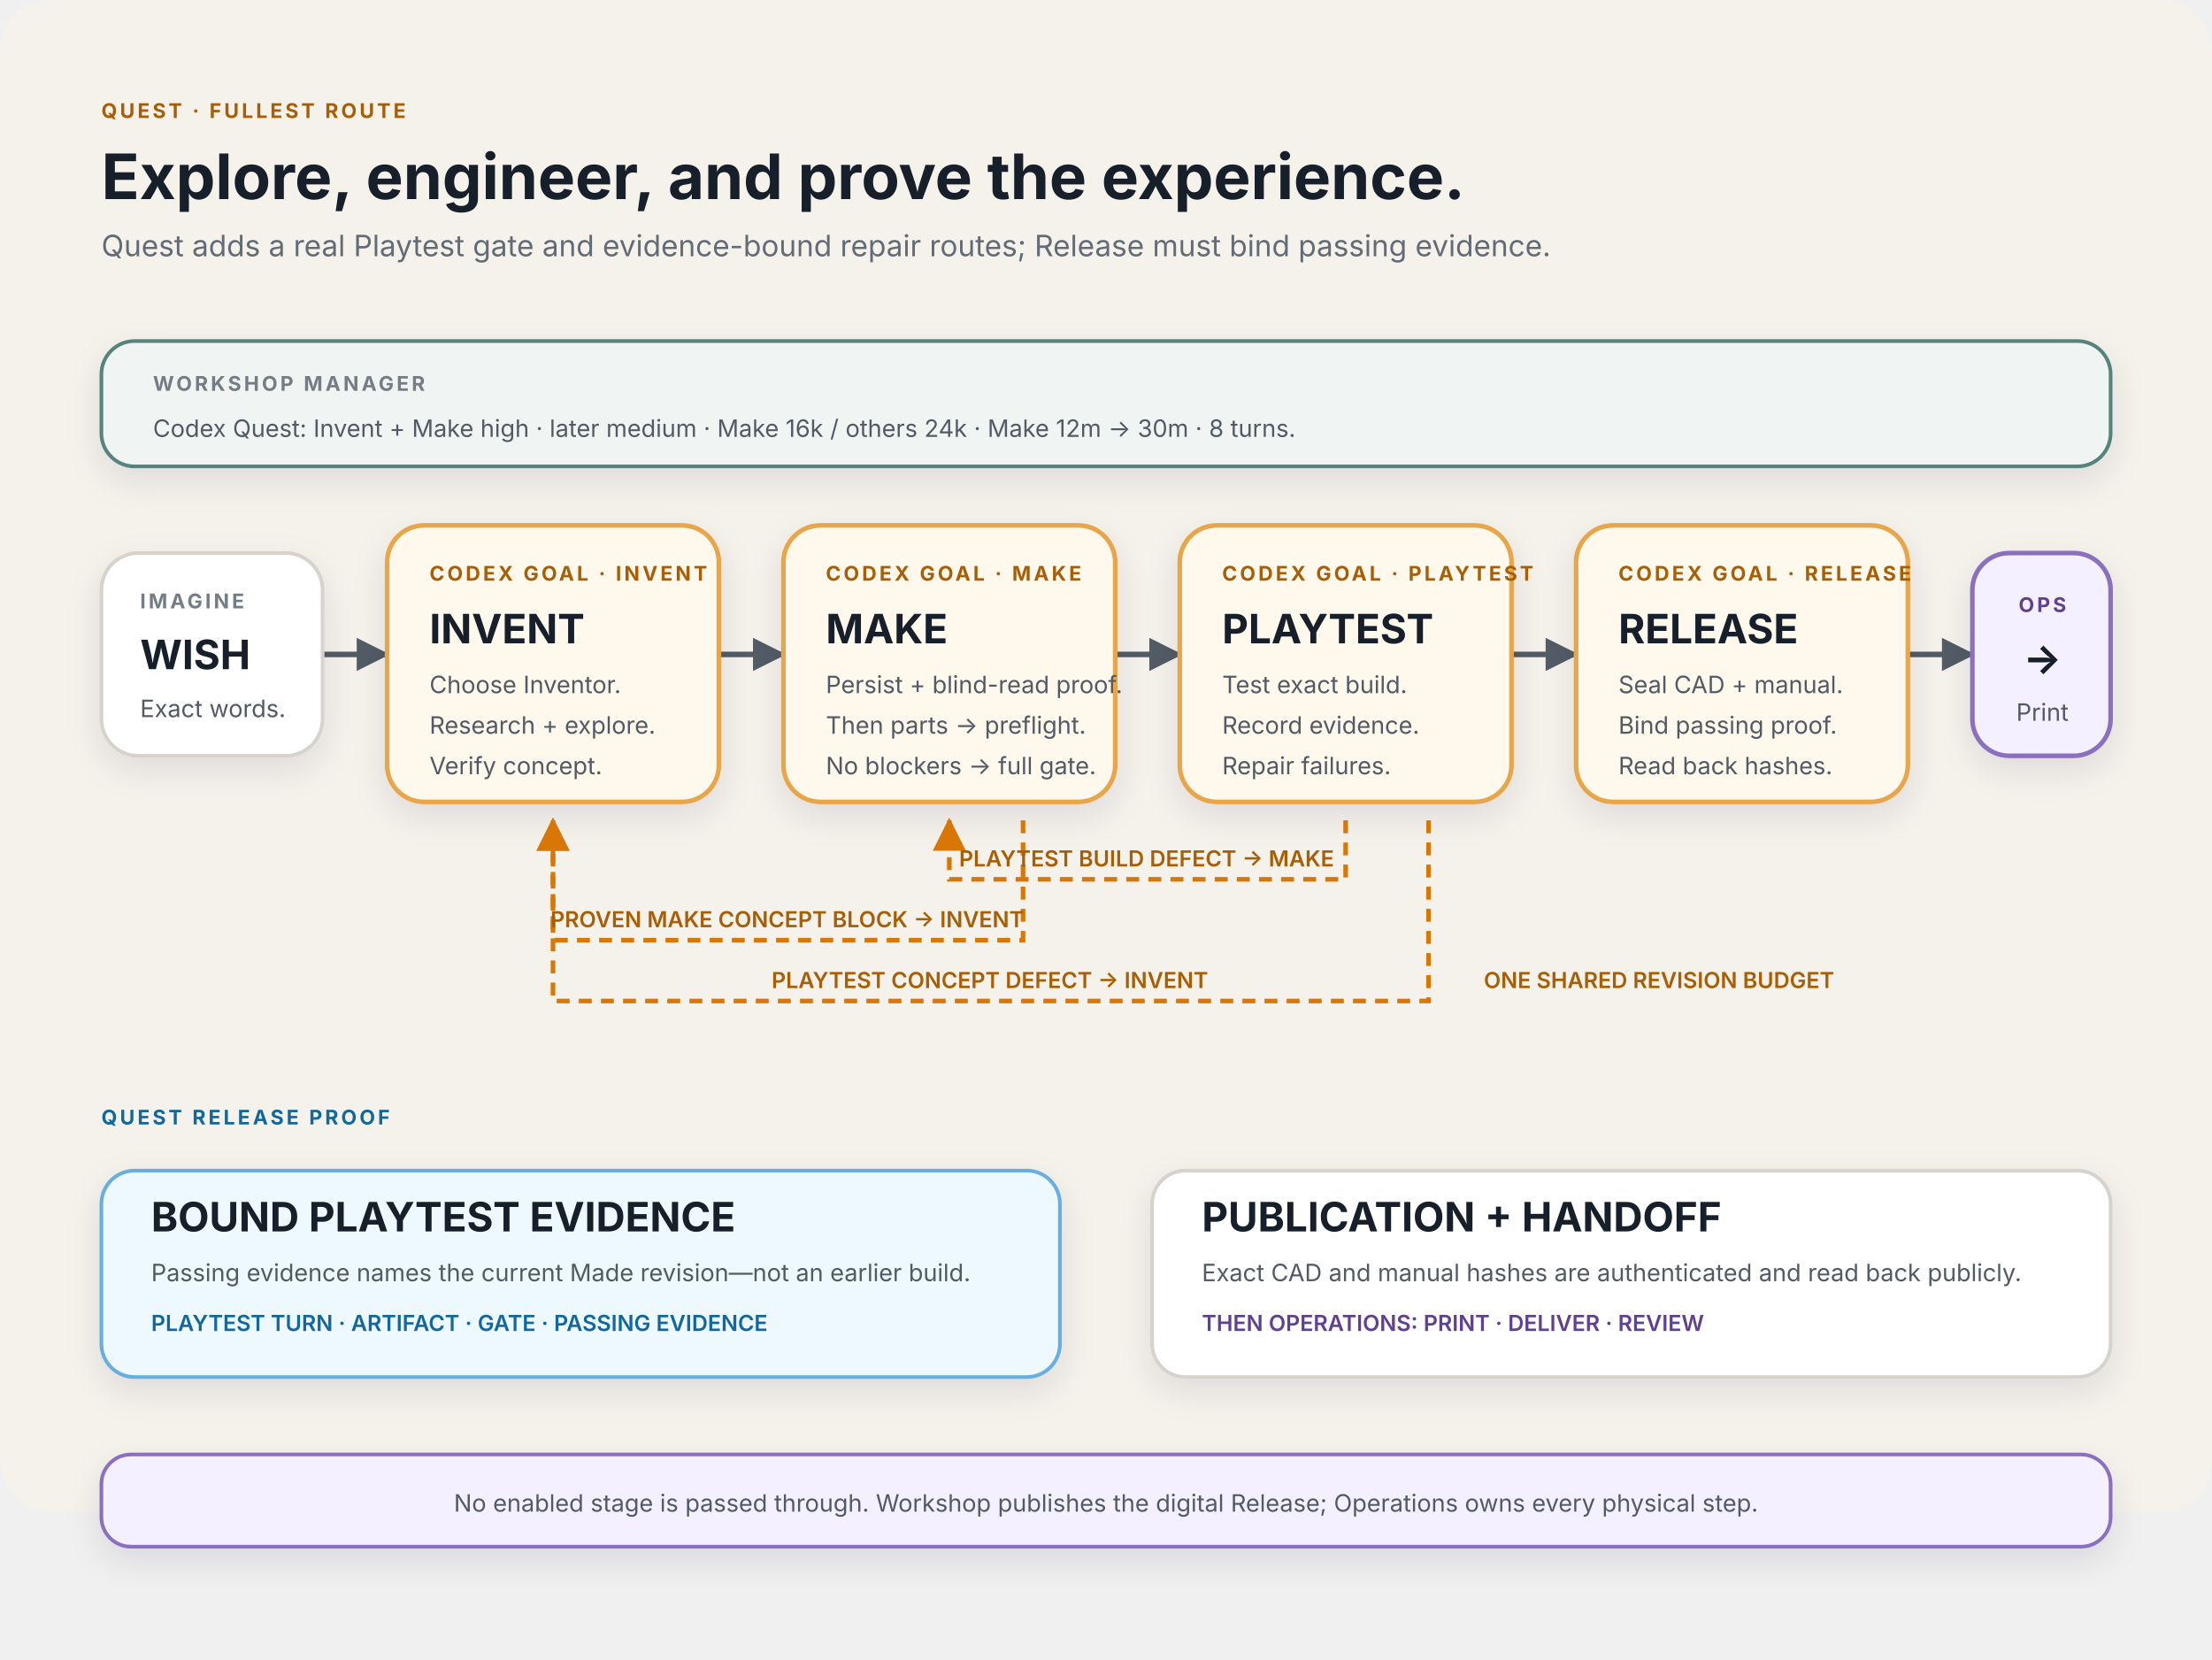
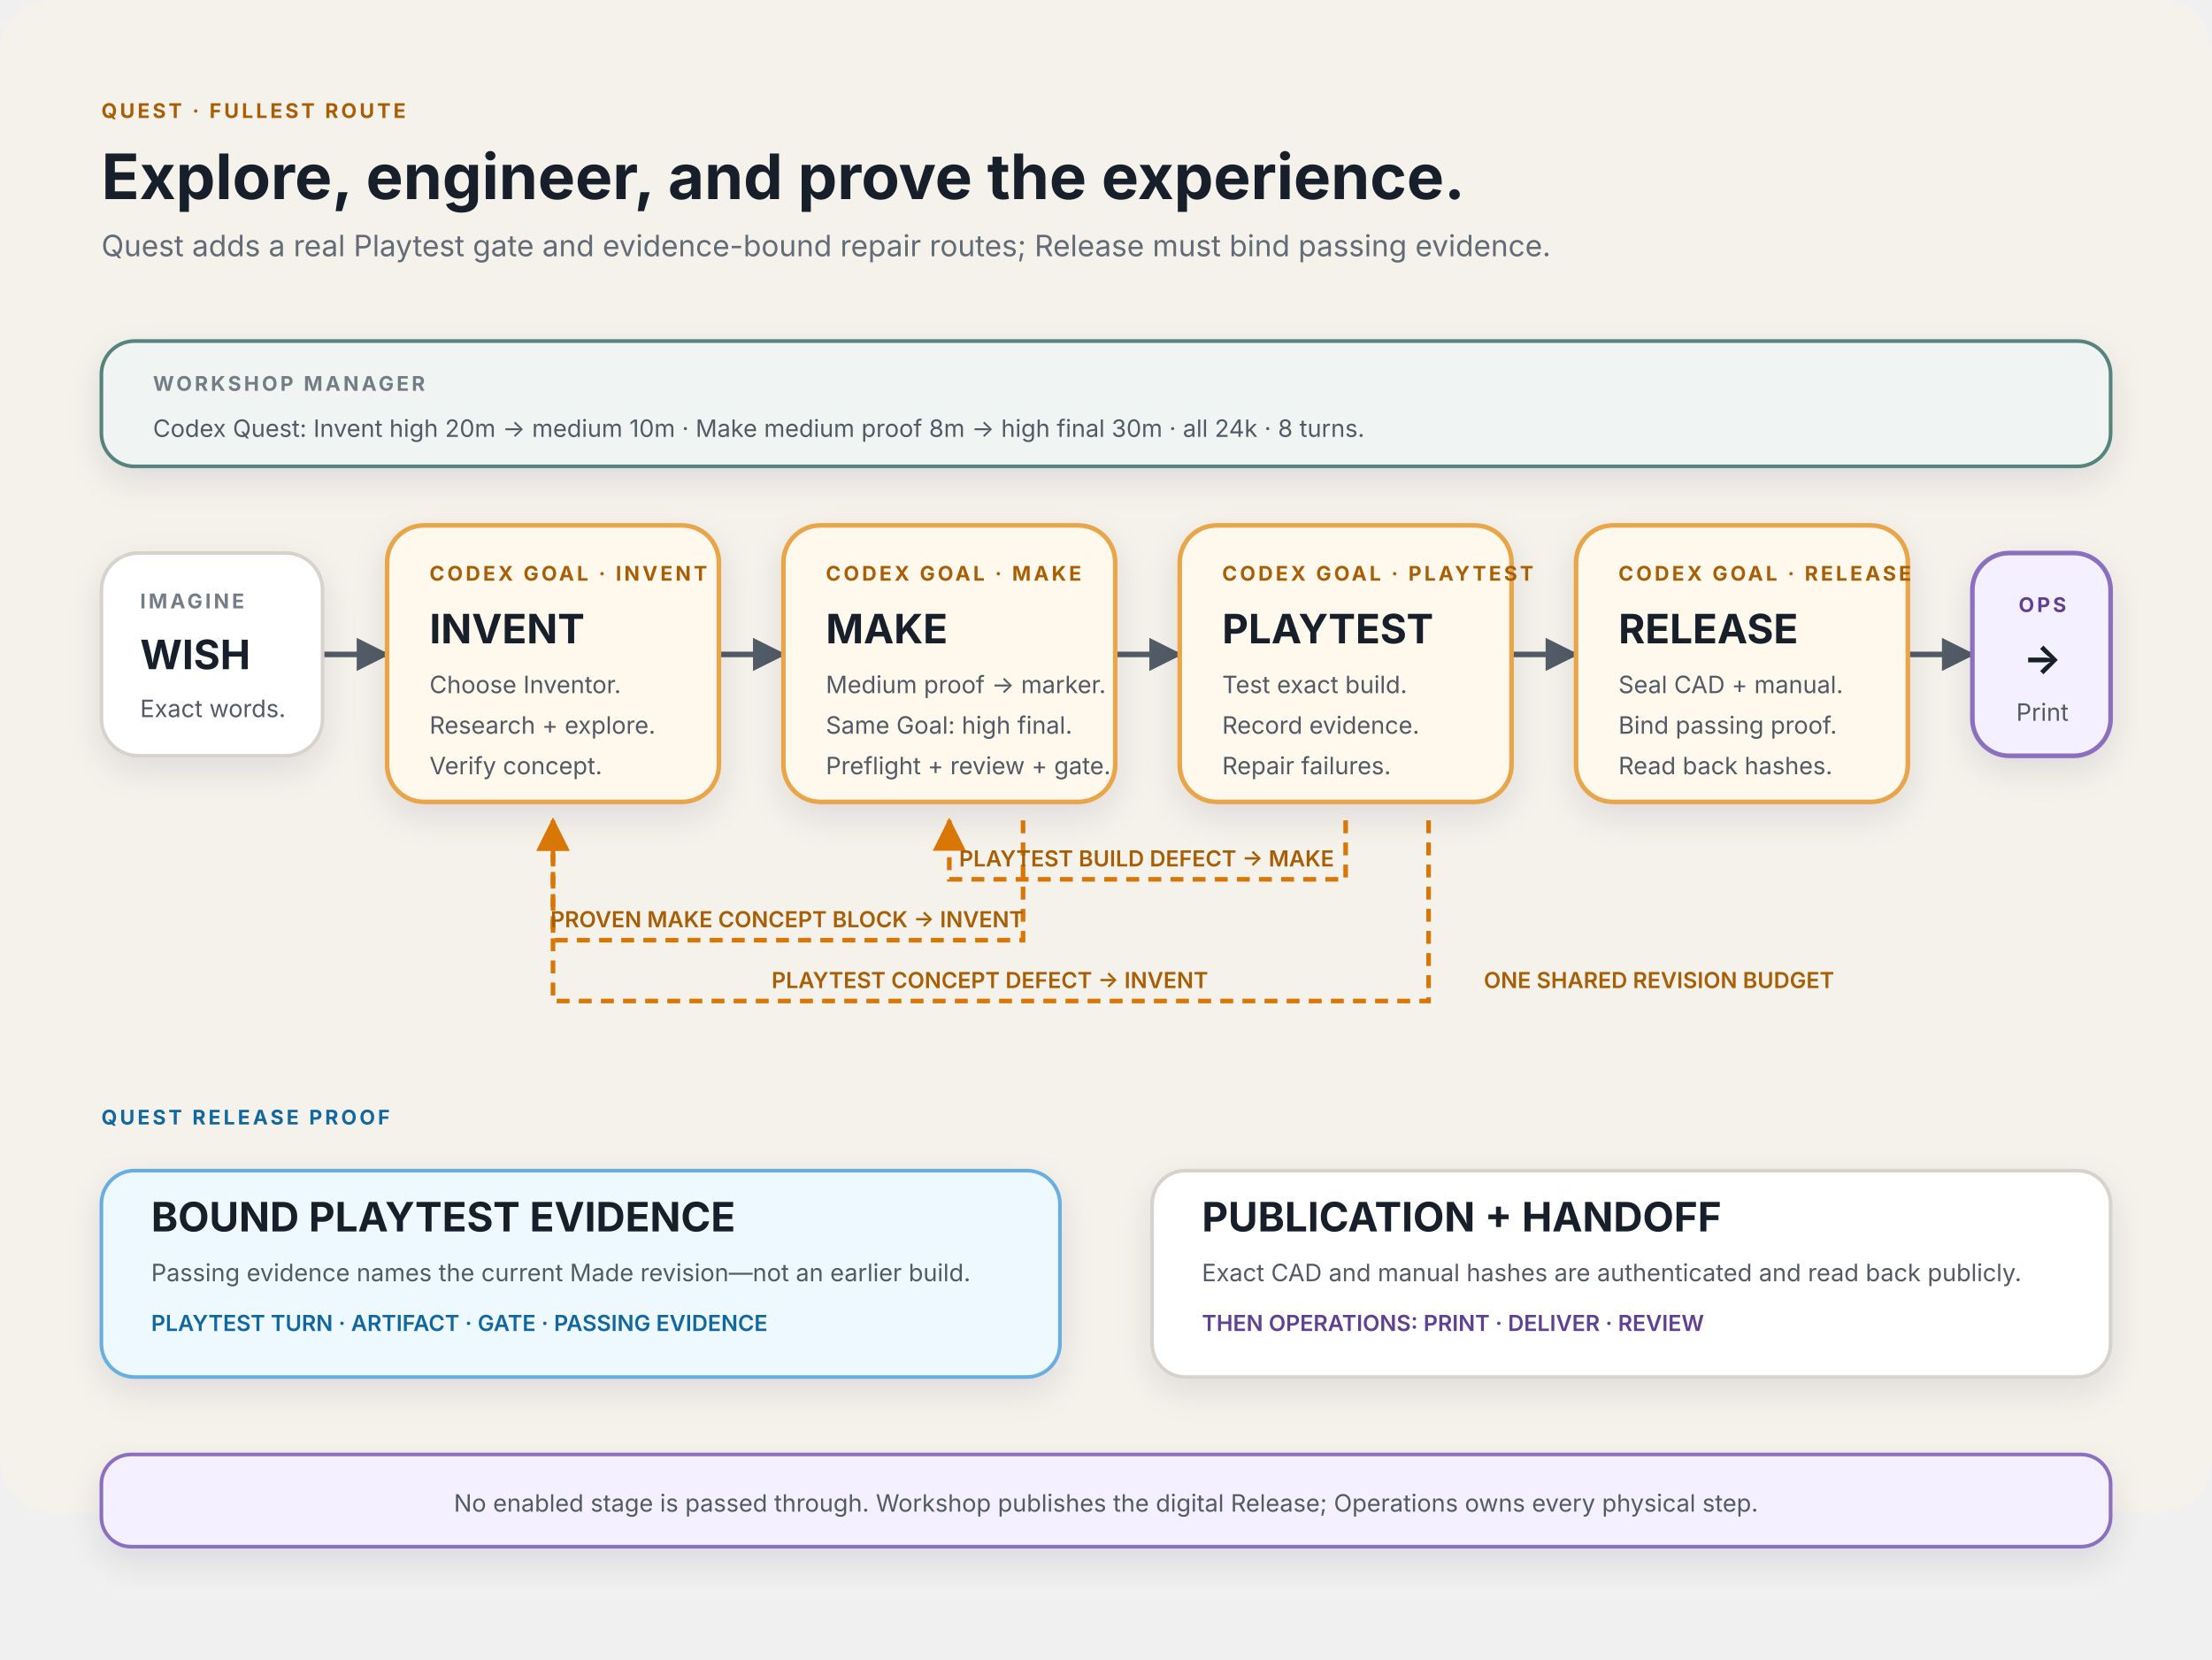
<svg xmlns="http://www.w3.org/2000/svg" viewBox="0 0 1200 900" role="img" aria-labelledby="title description">
  <defs>
    <filter id="shadow" x="-20%" y="-25%" width="140%" height="170%">
      <feDropShadow dx="0" dy="7" stdDeviation="9" flood-color="#17202a" flood-opacity="0.10" />
    </filter>
    <marker id="arrow" viewBox="0 0 12 12" markerWidth="18" markerHeight="18" refX="11" refY="6" orient="auto" markerUnits="userSpaceOnUse" overflow="visible">
      <polygon points="0,0 12,6 0,12" fill="#525b66" />
    </marker>
    <marker id="arrow-repair" viewBox="0 0 12 12" markerWidth="18" markerHeight="18" refX="11" refY="6" orient="auto" markerUnits="userSpaceOnUse" overflow="visible">
      <polygon points="0,0 12,6 0,12" fill="#d97706" />
    </marker>
    <style>
      .title { font: 700 34px -apple-system, BlinkMacSystemFont, "Segoe UI", sans-serif; fill: #17202a; }
      .subtitle { font: 400 16px -apple-system, BlinkMacSystemFont, "Segoe UI", sans-serif; fill: #626b76; }
      .eyebrow { font: 700 11px -apple-system, BlinkMacSystemFont, "Segoe UI", sans-serif; letter-spacing: 1.5px; fill: #747c85; }
      .heading { font: 700 22px -apple-system, BlinkMacSystemFont, "Segoe UI", sans-serif; fill: #17202a; }
      .body { font: 400 13px -apple-system, BlinkMacSystemFont, "Segoe UI", sans-serif; fill: #515a65; }
      .small { font: 600 12px -apple-system, BlinkMacSystemFont, "Segoe UI", sans-serif; fill: #626b76; }
      .route { fill: none; stroke: #525b66; stroke-width: 3; marker-end: url(#arrow); }
      .repair { fill: none; stroke: #d97706; stroke-width: 2.5; stroke-dasharray: 7 5; marker-end: url(#arrow-repair); }
      .node { fill: #ffffff; stroke: #d7d3cc; stroke-width: 2; }
      .manager { fill: #f0f5f4; stroke: #56847c; stroke-width: 2; }
      .active { fill: #fff8ec; stroke: #e8a548; stroke-width: 2.5; }
      .proof { fill: #eef8ff; stroke: #67aee0; stroke-width: 2; }
      .ops { fill: #f4f0ff; stroke: #8b6fc0; stroke-width: 2.5; }
      .orange { fill: #a85e05; }
      .blue { fill: #11689f; }
      .purple { fill: #604092; }
    </style>
  </defs>
  <rect width="1200" height="820" rx="28" fill="#f5f2ec" />
  <text x="55" y="64" class="eyebrow orange">QUEST · FULLEST ROUTE</text>
  <text x="55" y="108" class="title">Explore, engineer, and prove the experience.</text>
  <text x="55" y="139" class="subtitle">Quest adds a real Playtest gate and evidence-bound repair routes; Release must bind passing evidence.</text>
  <g filter="url(#shadow)">
    <rect x="55" y="185" width="1090" height="68" rx="18" class="manager" />
  </g>
  <text x="83" y="212" class="eyebrow" fill="#376b61">WORKSHOP MANAGER</text>
-   <text x="83" y="237" class="body">Codex Quest: Invent + Make high · later medium · Make 16k / others 24k · Make 12m → 30m · 8 turns.</text>
+   <text x="83" y="237" class="body">Codex Quest: Invent high 20m → medium 10m · Make medium proof 8m → high final 30m · all 24k · 8 turns.</text>
  <path class="route" d="M 175 355 H 210" />
  <path class="route" d="M 390 355 H 425" />
  <path class="route" d="M 605 355 H 640" />
  <path class="route" d="M 820 355 H 855" />
  <path class="route" d="M 1035 355 H 1070" />
  <g filter="url(#shadow)">
    <rect x="55" y="300" width="120" height="110" rx="20" class="node" />
  </g>
  <text x="76" y="330" class="eyebrow">IMAGINE</text>
  <text x="76" y="363" class="heading">WISH</text>
  <text x="76" y="389" class="body">Exact words.</text>
  <g filter="url(#shadow)">
    <rect x="210" y="285" width="180" height="150" rx="20" class="active" />
  </g>
  <text x="233" y="315" class="eyebrow orange">CODEX GOAL · INVENT</text>
  <text x="233" y="349" class="heading">INVENT</text>
  <text x="233" y="376" class="body">Choose Inventor.</text>
  <text x="233" y="398" class="body">Research + explore.</text>
  <text x="233" y="420" class="body">Verify concept.</text>
  <g filter="url(#shadow)">
    <rect x="425" y="285" width="180" height="150" rx="20" class="active" />
  </g>
  <text x="448" y="315" class="eyebrow orange">CODEX GOAL · MAKE</text>
  <text x="448" y="349" class="heading">MAKE</text>
-   <text x="448" y="376" class="body">Persist + blind-read proof.</text>
-   <text x="448" y="398" class="body">Then parts → preflight.</text>
-   <text x="448" y="420" class="body">No blockers → full gate.</text>
+   <text x="448" y="376" class="body">Medium proof → marker.</text>
+   <text x="448" y="398" class="body">Same Goal: high final.</text>
+   <text x="448" y="420" class="body">Preflight + review + gate.</text>
  <g filter="url(#shadow)">
    <rect x="640" y="285" width="180" height="150" rx="20" class="active" />
  </g>
  <text x="663" y="315" class="eyebrow orange">CODEX GOAL · PLAYTEST</text>
  <text x="663" y="349" class="heading">PLAYTEST</text>
  <text x="663" y="376" class="body">Test exact build.</text>
  <text x="663" y="398" class="body">Record evidence.</text>
  <text x="663" y="420" class="body">Repair failures.</text>
  <g filter="url(#shadow)">
    <rect x="855" y="285" width="180" height="150" rx="20" class="active" />
  </g>
  <text x="878" y="315" class="eyebrow orange">CODEX GOAL · RELEASE</text>
  <text x="878" y="349" class="heading">RELEASE</text>
  <text x="878" y="376" class="body">Seal CAD + manual.</text>
  <text x="878" y="398" class="body">Bind passing proof.</text>
  <text x="878" y="420" class="body">Read back hashes.</text>
  <g filter="url(#shadow)">
    <rect x="1070" y="300" width="75" height="110" rx="20" class="ops" />
  </g>
  <text x="1108" y="332" text-anchor="middle" class="eyebrow purple">OPS</text>
  <text x="1108" y="365" text-anchor="middle" class="heading">→</text>
  <text x="1108" y="391" text-anchor="middle" class="body">Print</text>
  <path class="repair" d="M 730 445 V 477 H 515 V 445" />
  <path class="repair" d="M 555 445 V 510 H 300 V 445" />
  <path class="repair" d="M 775 445 V 543 H 300 V 445" />
  <text x="622" y="470" text-anchor="middle" class="small orange">PLAYTEST BUILD DEFECT → MAKE</text>
  <text x="427" y="503" text-anchor="middle" class="small orange">PROVEN MAKE CONCEPT BLOCK → INVENT</text>
  <text x="537" y="536" text-anchor="middle" class="small orange">PLAYTEST CONCEPT DEFECT → INVENT</text>
  <text x="900" y="536" text-anchor="middle" class="small orange">ONE SHARED REVISION BUDGET</text>
  <text x="55" y="610" class="eyebrow blue">QUEST RELEASE PROOF</text>
  <g filter="url(#shadow)">
    <rect x="55" y="635" width="520" height="112" rx="18" class="proof" />
  </g>
  <text x="82" y="668" class="heading">BOUND PLAYTEST EVIDENCE</text>
  <text x="82" y="695" class="body">Passing evidence names the current Made revision—not an earlier build.</text>
  <text x="82" y="722" class="small blue">PLAYTEST TURN · ARTIFACT · GATE · PASSING EVIDENCE</text>
  <g filter="url(#shadow)">
    <rect x="625" y="635" width="520" height="112" rx="18" fill="#ffffff" stroke="#d7d3cc" stroke-width="2" />
  </g>
  <text x="652" y="668" class="heading">PUBLICATION + HANDOFF</text>
  <text x="652" y="695" class="body">Exact CAD and manual hashes are authenticated and read back publicly.</text>
  <text x="652" y="722" class="small purple">THEN OPERATIONS: PRINT · DELIVER · REVIEW</text>
  <g filter="url(#shadow)">
    <rect x="55" y="789" width="1090" height="50" rx="16" fill="#f4f0ff" stroke="#8b6fc0" stroke-width="2" />
  </g>
  <text x="600" y="820" text-anchor="middle" class="body">No enabled stage is passed through. Workshop publishes the digital Release; Operations owns every physical step.</text>
</svg>
